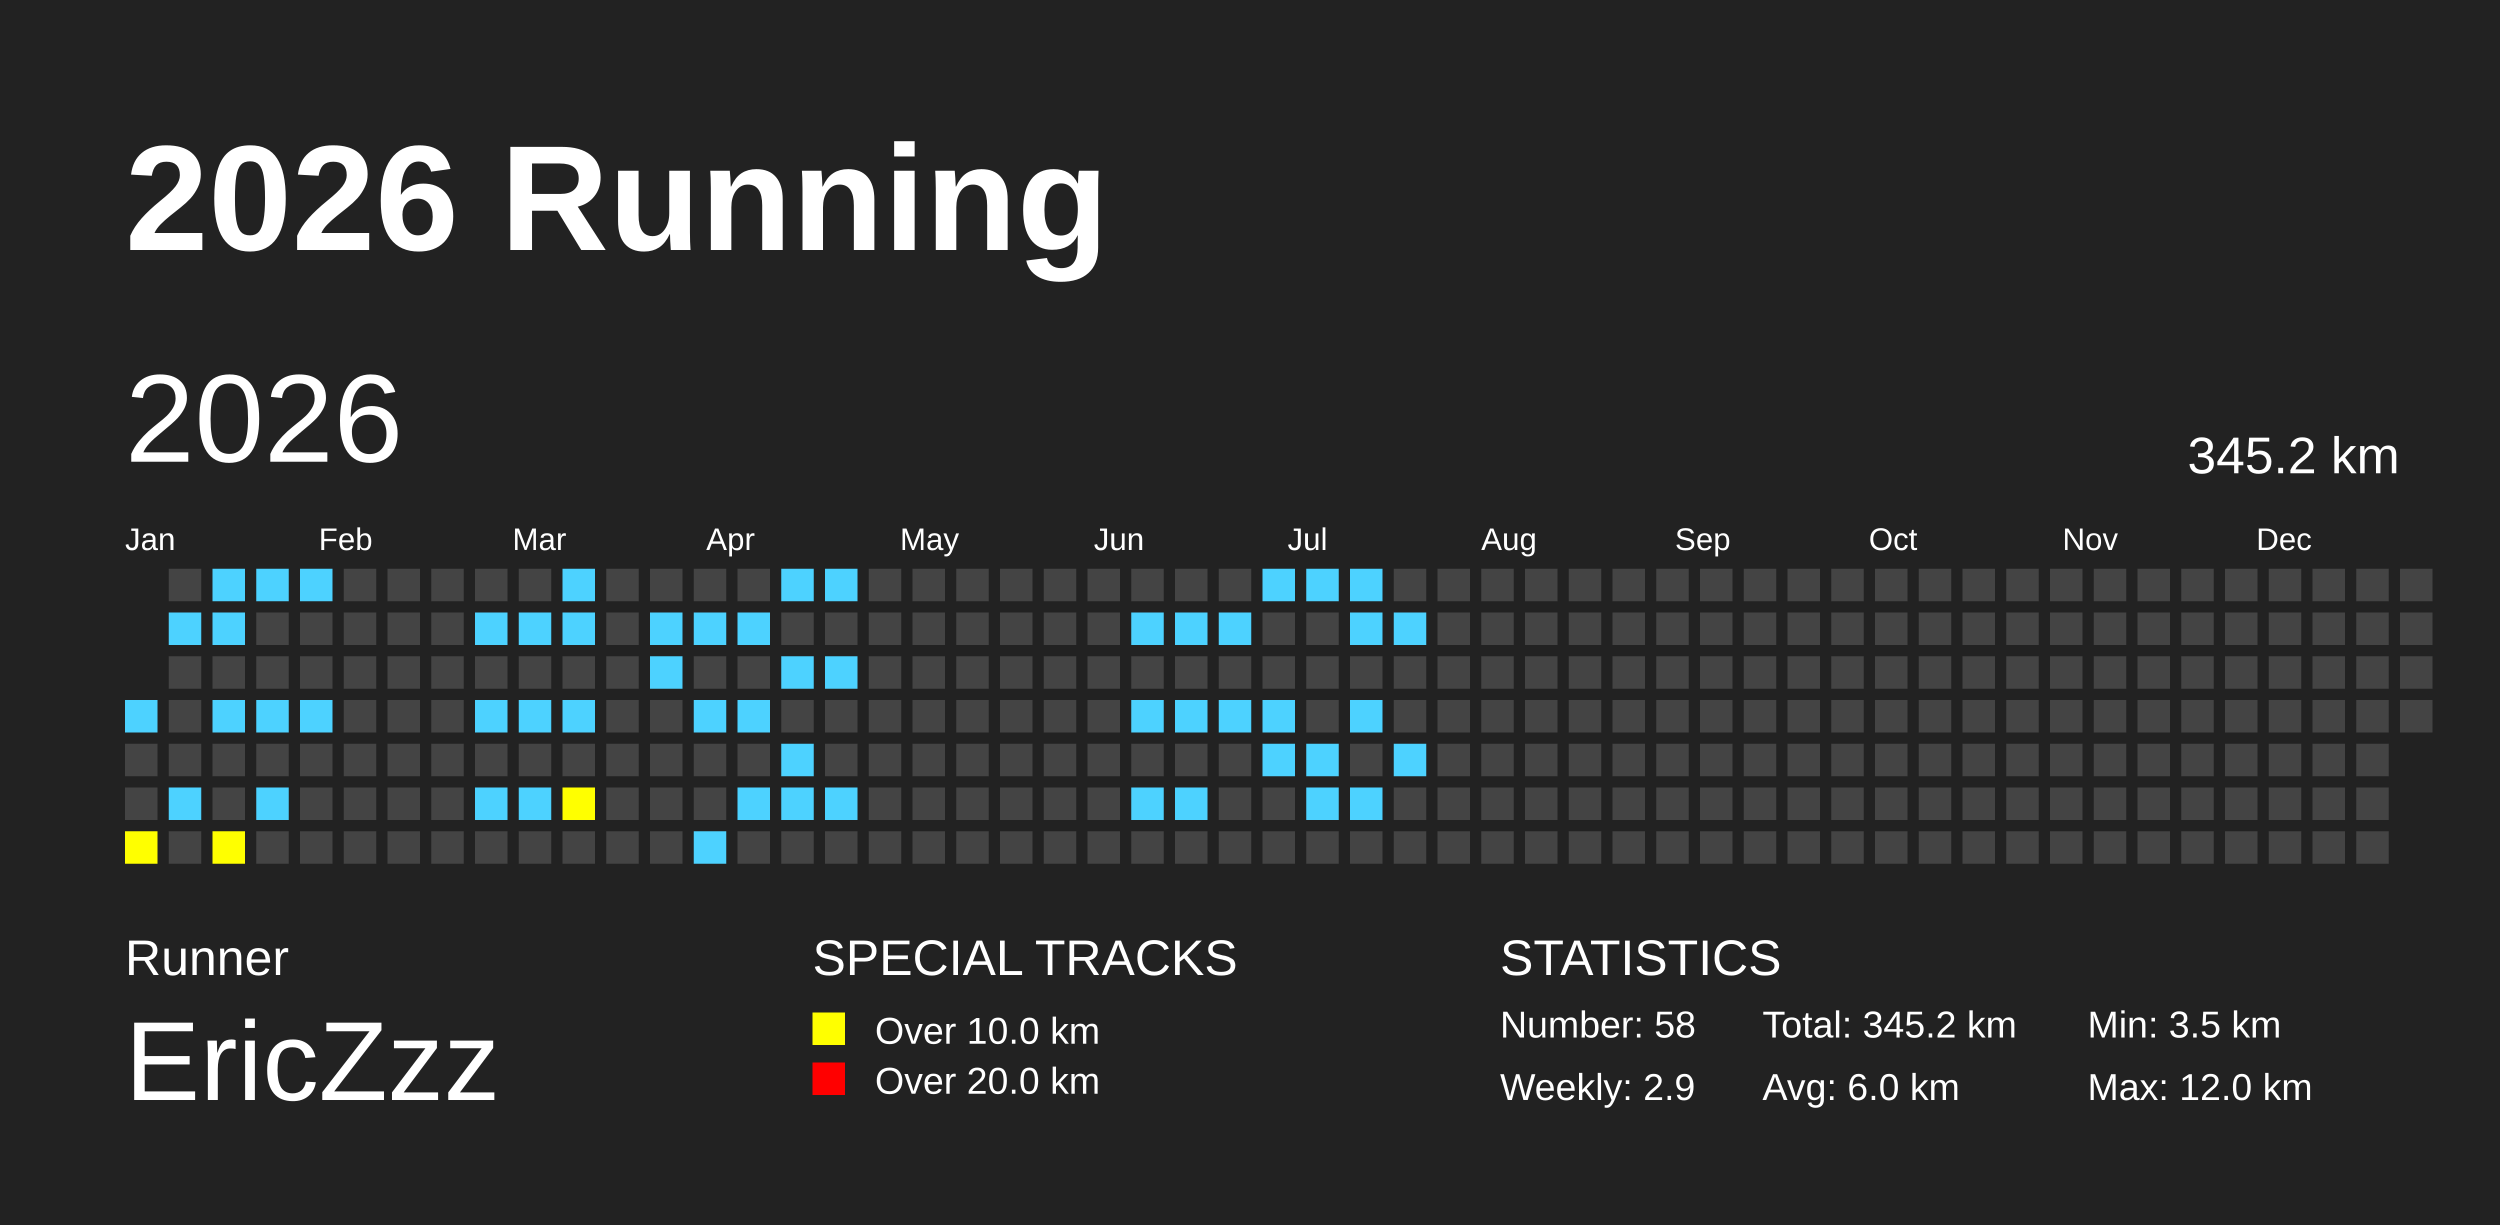
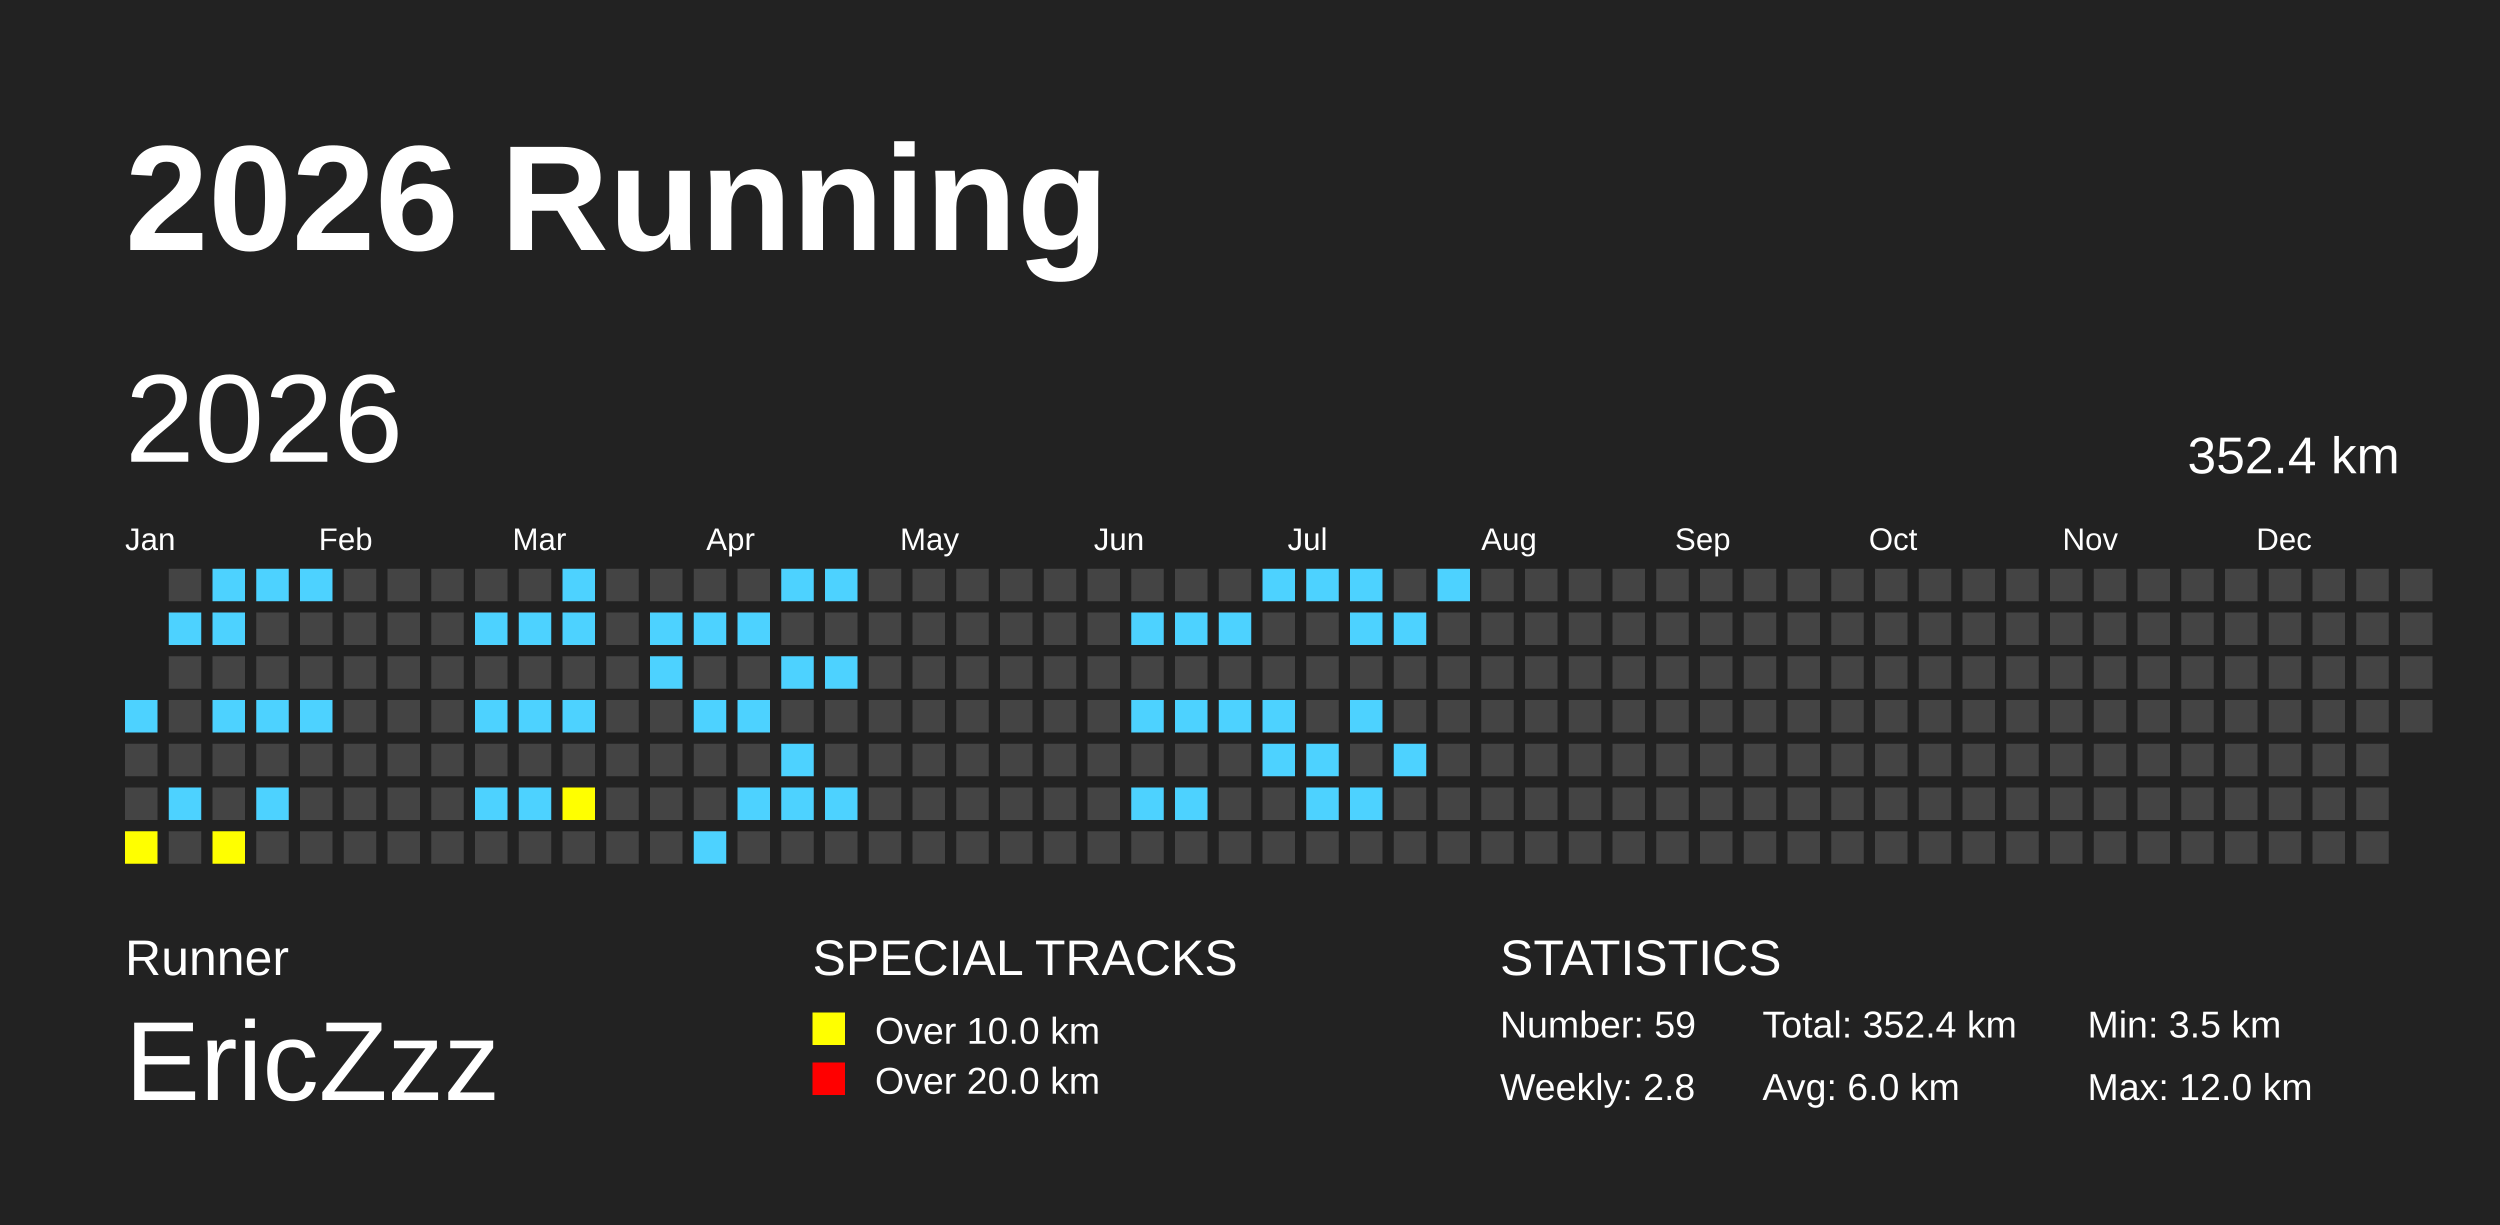
<svg xmlns="http://www.w3.org/2000/svg" baseProfile="full" height="98mm" version="1.1" viewBox="0,0,200,98" width="200mm">
  <defs />
  <rect fill="#222222" height="98" width="200" x="0" y="0" />
  <text fill="#FFFFFF" style="font-size:12px; font-family:Arial; font-weight:bold;" x="10" y="20">2026 Running</text>
  <text fill="#FFFFFF" style="font-size:4px; font-family:Arial" x="10" y="78">Runner</text>
  <text fill="#FFFFFF" style="font-size:9px; font-family:Arial" x="10" y="88">EricZzz</text>
  <text fill="#FFFFFF" style="font-size:4px; font-family:Arial" x="65" y="78">SPECIAL TRACKS</text>
  <rect fill="yellow" height="2.6" width="2.6" x="65" y="81" />
  <text fill="#FFFFFF" style="font-size:3px; font-family:Arial" x="70" y="83.5">Over 10.0 km</text>
  <rect fill="red" height="2.6" width="2.6" x="65" y="85" />
  <text fill="#FFFFFF" style="font-size:3px; font-family:Arial" x="70" y="87.5">Over 20.0 km</text>
  <text fill="#FFFFFF" style="font-size:4px; font-family:Arial" x="120" y="78">STATISTICS</text>
-   <text fill="#FFFFFF" style="font-size:3px; font-family:Arial" x="120" y="83">Number: 58</text>
-   <text fill="#FFFFFF" style="font-size:3px; font-family:Arial" x="120" y="88">Weekly: 2.9</text>
-   <text fill="#FFFFFF" style="font-size:3px; font-family:Arial" x="141" y="83">Total: 345.2 km</text>
+   <text fill="#FFFFFF" style="font-size:3px; font-family:Arial" x="120" y="83">Number: 59</text>
+   <text fill="#FFFFFF" style="font-size:3px; font-family:Arial" x="120" y="88">Weekly: 2.8</text>
+   <text fill="#FFFFFF" style="font-size:3px; font-family:Arial" x="141" y="83">Total: 352.4 km</text>
  <text fill="#FFFFFF" style="font-size:3px; font-family:Arial" x="141" y="88">Avg: 6.0 km</text>
  <text fill="#FFFFFF" style="font-size:3px; font-family:Arial" x="167" y="83">Min: 3.5 km</text>
  <text fill="#FFFFFF" style="font-size:3px; font-family:Arial" x="167" y="88">Max: 12.0 km</text>
  <text dominant-baseline="hanging" fill="#FFFFFF" style="font-size:10.0px; font-family:Arial;" x="10" y="30">2026</text>
-   <text dominant-baseline="hanging" fill="#FFFFFF" style="font-size:4.125px; font-family:Arial;" x="175" y="35">345.2 km</text>
+   <text dominant-baseline="hanging" fill="#FFFFFF" style="font-size:4.125px; font-family:Arial;" x="175" y="35">352.4 km</text>
  <text fill="#FFFFFF" style="font-size:2.5px; font-family:Arial" x="10.0" y="44">Jan</text>
  <text fill="#FFFFFF" style="font-size:2.5px; font-family:Arial" x="25.5" y="44">Feb</text>
  <text fill="#FFFFFF" style="font-size:2.5px; font-family:Arial" x="41.0" y="44">Mar</text>
  <text fill="#FFFFFF" style="font-size:2.5px; font-family:Arial" x="56.5" y="44">Apr</text>
  <text fill="#FFFFFF" style="font-size:2.5px; font-family:Arial" x="72.0" y="44">May</text>
  <text fill="#FFFFFF" style="font-size:2.5px; font-family:Arial" x="87.5" y="44">Jun</text>
  <text fill="#FFFFFF" style="font-size:2.5px; font-family:Arial" x="103.0" y="44">Jul</text>
  <text fill="#FFFFFF" style="font-size:2.5px; font-family:Arial" x="118.5" y="44">Aug</text>
  <text fill="#FFFFFF" style="font-size:2.5px; font-family:Arial" x="134.0" y="44">Sep</text>
  <text fill="#FFFFFF" style="font-size:2.5px; font-family:Arial" x="149.5" y="44">Oct</text>
  <text fill="#FFFFFF" style="font-size:2.5px; font-family:Arial" x="165.0" y="44">Nov</text>
  <text fill="#FFFFFF" style="font-size:2.5px; font-family:Arial" x="180.5" y="44">Dec</text>
  <rect fill="#4DD2FF" height="2.6" width="2.6" x="10.0" y="56.0" />
  <rect fill="#444444" height="2.6" width="2.6" x="10.0" y="59.5" />
  <rect fill="#444444" height="2.6" width="2.6" x="10.0" y="63.0" />
  <rect fill="yellow" height="2.6" width="2.6" x="10.0" y="66.5" />
  <rect fill="#444444" height="2.6" width="2.6" x="13.5" y="45.5" />
  <rect fill="#4DD2FF" height="2.6" width="2.6" x="13.5" y="49.0" />
  <rect fill="#444444" height="2.6" width="2.6" x="13.5" y="52.5" />
  <rect fill="#444444" height="2.6" width="2.6" x="13.5" y="56.0" />
  <rect fill="#444444" height="2.6" width="2.6" x="13.5" y="59.5" />
  <rect fill="#4DD2FF" height="2.6" width="2.6" x="13.5" y="63.0" />
  <rect fill="#444444" height="2.6" width="2.6" x="13.5" y="66.5" />
  <rect fill="#4DD2FF" height="2.6" width="2.6" x="17.0" y="45.5" />
  <rect fill="#4DD2FF" height="2.6" width="2.6" x="17.0" y="49.0" />
  <rect fill="#444444" height="2.6" width="2.6" x="17.0" y="52.5" />
  <rect fill="#4DD2FF" height="2.6" width="2.6" x="17.0" y="56.0" />
  <rect fill="#444444" height="2.6" width="2.6" x="17.0" y="59.5" />
  <rect fill="#444444" height="2.6" width="2.6" x="17.0" y="63.0" />
  <rect fill="yellow" height="2.6" width="2.6" x="17.0" y="66.5" />
  <rect fill="#4DD2FF" height="2.6" width="2.6" x="20.5" y="45.5" />
  <rect fill="#444444" height="2.6" width="2.6" x="20.5" y="49.0" />
  <rect fill="#444444" height="2.6" width="2.6" x="20.5" y="52.5" />
  <rect fill="#4DD2FF" height="2.6" width="2.6" x="20.5" y="56.0" />
  <rect fill="#444444" height="2.6" width="2.6" x="20.5" y="59.5" />
  <rect fill="#4DD2FF" height="2.6" width="2.6" x="20.5" y="63.0" />
  <rect fill="#444444" height="2.6" width="2.6" x="20.5" y="66.5" />
  <rect fill="#4DD2FF" height="2.6" width="2.6" x="24.0" y="45.5" />
  <rect fill="#444444" height="2.6" width="2.6" x="24.0" y="49.0" />
  <rect fill="#444444" height="2.6" width="2.6" x="24.0" y="52.5" />
  <rect fill="#4DD2FF" height="2.6" width="2.6" x="24.0" y="56.0" />
  <rect fill="#444444" height="2.6" width="2.6" x="24.0" y="59.5" />
  <rect fill="#444444" height="2.6" width="2.6" x="24.0" y="63.0" />
  <rect fill="#444444" height="2.6" width="2.6" x="24.0" y="66.5" />
  <rect fill="#444444" height="2.6" width="2.6" x="27.5" y="45.5" />
  <rect fill="#444444" height="2.6" width="2.6" x="27.5" y="49.0" />
  <rect fill="#444444" height="2.6" width="2.6" x="27.5" y="52.5" />
  <rect fill="#444444" height="2.6" width="2.6" x="27.5" y="56.0" />
  <rect fill="#444444" height="2.6" width="2.6" x="27.5" y="59.5" />
  <rect fill="#444444" height="2.6" width="2.6" x="27.5" y="63.0" />
  <rect fill="#444444" height="2.6" width="2.6" x="27.5" y="66.5" />
  <rect fill="#444444" height="2.6" width="2.6" x="31.0" y="45.5" />
  <rect fill="#444444" height="2.6" width="2.6" x="31.0" y="49.0" />
  <rect fill="#444444" height="2.6" width="2.6" x="31.0" y="52.5" />
  <rect fill="#444444" height="2.6" width="2.6" x="31.0" y="56.0" />
  <rect fill="#444444" height="2.6" width="2.6" x="31.0" y="59.5" />
  <rect fill="#444444" height="2.6" width="2.6" x="31.0" y="63.0" />
  <rect fill="#444444" height="2.6" width="2.6" x="31.0" y="66.5" />
  <rect fill="#444444" height="2.6" width="2.6" x="34.5" y="45.5" />
  <rect fill="#444444" height="2.6" width="2.6" x="34.5" y="49.0" />
  <rect fill="#444444" height="2.6" width="2.6" x="34.5" y="52.5" />
  <rect fill="#444444" height="2.6" width="2.6" x="34.5" y="56.0" />
  <rect fill="#444444" height="2.6" width="2.6" x="34.5" y="59.5" />
  <rect fill="#444444" height="2.6" width="2.6" x="34.5" y="63.0" />
  <rect fill="#444444" height="2.6" width="2.6" x="34.5" y="66.5" />
  <rect fill="#444444" height="2.6" width="2.6" x="38.0" y="45.5" />
  <rect fill="#4DD2FF" height="2.6" width="2.6" x="38.0" y="49.0" />
  <rect fill="#444444" height="2.6" width="2.6" x="38.0" y="52.5" />
  <rect fill="#4DD2FF" height="2.6" width="2.6" x="38.0" y="56.0" />
  <rect fill="#444444" height="2.6" width="2.6" x="38.0" y="59.5" />
  <rect fill="#4DD2FF" height="2.6" width="2.6" x="38.0" y="63.0" />
  <rect fill="#444444" height="2.6" width="2.6" x="38.0" y="66.5" />
  <rect fill="#444444" height="2.6" width="2.6" x="41.5" y="45.5" />
  <rect fill="#4DD2FF" height="2.6" width="2.6" x="41.5" y="49.0" />
  <rect fill="#444444" height="2.6" width="2.6" x="41.5" y="52.5" />
  <rect fill="#4DD2FF" height="2.6" width="2.6" x="41.5" y="56.0" />
  <rect fill="#444444" height="2.6" width="2.6" x="41.5" y="59.5" />
  <rect fill="#4DD2FF" height="2.6" width="2.6" x="41.5" y="63.0" />
  <rect fill="#444444" height="2.6" width="2.6" x="41.5" y="66.5" />
  <rect fill="#4DD2FF" height="2.6" width="2.6" x="45.0" y="45.5" />
  <rect fill="#4DD2FF" height="2.6" width="2.6" x="45.0" y="49.0" />
  <rect fill="#444444" height="2.6" width="2.6" x="45.0" y="52.5" />
  <rect fill="#4DD2FF" height="2.6" width="2.6" x="45.0" y="56.0" />
  <rect fill="#444444" height="2.6" width="2.6" x="45.0" y="59.5" />
  <rect fill="yellow" height="2.6" width="2.6" x="45.0" y="63.0" />
  <rect fill="#444444" height="2.6" width="2.6" x="45.0" y="66.5" />
  <rect fill="#444444" height="2.6" width="2.6" x="48.5" y="45.5" />
  <rect fill="#444444" height="2.6" width="2.6" x="48.5" y="49.0" />
  <rect fill="#444444" height="2.6" width="2.6" x="48.5" y="52.5" />
  <rect fill="#444444" height="2.6" width="2.6" x="48.5" y="56.0" />
  <rect fill="#444444" height="2.6" width="2.6" x="48.5" y="59.5" />
  <rect fill="#444444" height="2.6" width="2.6" x="48.5" y="63.0" />
  <rect fill="#444444" height="2.6" width="2.6" x="48.5" y="66.5" />
  <rect fill="#444444" height="2.6" width="2.6" x="52.0" y="45.5" />
  <rect fill="#4DD2FF" height="2.6" width="2.6" x="52.0" y="49.0" />
  <rect fill="#4DD2FF" height="2.6" width="2.6" x="52.0" y="52.5" />
  <rect fill="#444444" height="2.6" width="2.6" x="52.0" y="56.0" />
  <rect fill="#444444" height="2.6" width="2.6" x="52.0" y="59.5" />
  <rect fill="#444444" height="2.6" width="2.6" x="52.0" y="63.0" />
  <rect fill="#444444" height="2.6" width="2.6" x="52.0" y="66.5" />
  <rect fill="#444444" height="2.6" width="2.6" x="55.5" y="45.5" />
  <rect fill="#4DD2FF" height="2.6" width="2.6" x="55.5" y="49.0" />
  <rect fill="#444444" height="2.6" width="2.6" x="55.5" y="52.5" />
  <rect fill="#4DD2FF" height="2.6" width="2.6" x="55.5" y="56.0" />
  <rect fill="#444444" height="2.6" width="2.6" x="55.5" y="59.5" />
  <rect fill="#444444" height="2.6" width="2.6" x="55.5" y="63.0" />
  <rect fill="#4DD2FF" height="2.6" width="2.6" x="55.5" y="66.5" />
  <rect fill="#444444" height="2.6" width="2.6" x="59.0" y="45.5" />
  <rect fill="#4DD2FF" height="2.6" width="2.6" x="59.0" y="49.0" />
  <rect fill="#444444" height="2.6" width="2.6" x="59.0" y="52.5" />
  <rect fill="#4DD2FF" height="2.6" width="2.6" x="59.0" y="56.0" />
  <rect fill="#444444" height="2.6" width="2.6" x="59.0" y="59.5" />
  <rect fill="#4DD2FF" height="2.6" width="2.6" x="59.0" y="63.0" />
  <rect fill="#444444" height="2.6" width="2.6" x="59.0" y="66.5" />
  <rect fill="#4DD2FF" height="2.6" width="2.6" x="62.5" y="45.5" />
  <rect fill="#444444" height="2.6" width="2.6" x="62.5" y="49.0" />
  <rect fill="#4DD2FF" height="2.6" width="2.6" x="62.5" y="52.5" />
  <rect fill="#444444" height="2.6" width="2.6" x="62.5" y="56.0" />
  <rect fill="#4DD2FF" height="2.6" width="2.6" x="62.5" y="59.5" />
  <rect fill="#4DD2FF" height="2.6" width="2.6" x="62.5" y="63.0" />
  <rect fill="#444444" height="2.6" width="2.6" x="62.5" y="66.5" />
  <rect fill="#4DD2FF" height="2.6" width="2.6" x="66.0" y="45.5" />
  <rect fill="#444444" height="2.6" width="2.6" x="66.0" y="49.0" />
  <rect fill="#4DD2FF" height="2.6" width="2.6" x="66.0" y="52.5" />
  <rect fill="#444444" height="2.6" width="2.6" x="66.0" y="56.0" />
  <rect fill="#444444" height="2.6" width="2.6" x="66.0" y="59.5" />
  <rect fill="#4DD2FF" height="2.6" width="2.6" x="66.0" y="63.0" />
  <rect fill="#444444" height="2.6" width="2.6" x="66.0" y="66.5" />
  <rect fill="#444444" height="2.6" width="2.6" x="69.5" y="45.5" />
  <rect fill="#444444" height="2.6" width="2.6" x="69.5" y="49.0" />
  <rect fill="#444444" height="2.6" width="2.6" x="69.5" y="52.5" />
  <rect fill="#444444" height="2.6" width="2.6" x="69.5" y="56.0" />
  <rect fill="#444444" height="2.6" width="2.6" x="69.5" y="59.5" />
  <rect fill="#444444" height="2.6" width="2.6" x="69.5" y="63.0" />
  <rect fill="#444444" height="2.6" width="2.6" x="69.5" y="66.5" />
  <rect fill="#444444" height="2.6" width="2.6" x="73.0" y="45.5" />
  <rect fill="#444444" height="2.6" width="2.6" x="73.0" y="49.0" />
  <rect fill="#444444" height="2.6" width="2.6" x="73.0" y="52.5" />
  <rect fill="#444444" height="2.6" width="2.6" x="73.0" y="56.0" />
  <rect fill="#444444" height="2.6" width="2.6" x="73.0" y="59.5" />
  <rect fill="#444444" height="2.6" width="2.6" x="73.0" y="63.0" />
  <rect fill="#444444" height="2.6" width="2.6" x="73.0" y="66.5" />
  <rect fill="#444444" height="2.6" width="2.6" x="76.5" y="45.5" />
  <rect fill="#444444" height="2.6" width="2.6" x="76.5" y="49.0" />
  <rect fill="#444444" height="2.6" width="2.6" x="76.5" y="52.5" />
  <rect fill="#444444" height="2.6" width="2.6" x="76.5" y="56.0" />
  <rect fill="#444444" height="2.6" width="2.6" x="76.5" y="59.5" />
  <rect fill="#444444" height="2.6" width="2.6" x="76.5" y="63.0" />
  <rect fill="#444444" height="2.6" width="2.6" x="76.5" y="66.5" />
  <rect fill="#444444" height="2.6" width="2.6" x="80.0" y="45.5" />
  <rect fill="#444444" height="2.6" width="2.6" x="80.0" y="49.0" />
  <rect fill="#444444" height="2.6" width="2.6" x="80.0" y="52.5" />
  <rect fill="#444444" height="2.6" width="2.6" x="80.0" y="56.0" />
  <rect fill="#444444" height="2.6" width="2.6" x="80.0" y="59.5" />
  <rect fill="#444444" height="2.6" width="2.6" x="80.0" y="63.0" />
  <rect fill="#444444" height="2.6" width="2.6" x="80.0" y="66.5" />
  <rect fill="#444444" height="2.6" width="2.6" x="83.5" y="45.5" />
  <rect fill="#444444" height="2.6" width="2.6" x="83.5" y="49.0" />
  <rect fill="#444444" height="2.6" width="2.6" x="83.5" y="52.5" />
  <rect fill="#444444" height="2.6" width="2.6" x="83.5" y="56.0" />
  <rect fill="#444444" height="2.6" width="2.6" x="83.5" y="59.5" />
  <rect fill="#444444" height="2.6" width="2.6" x="83.5" y="63.0" />
  <rect fill="#444444" height="2.6" width="2.6" x="83.5" y="66.5" />
  <rect fill="#444444" height="2.6" width="2.6" x="87.0" y="45.5" />
  <rect fill="#444444" height="2.6" width="2.6" x="87.0" y="49.0" />
  <rect fill="#444444" height="2.6" width="2.6" x="87.0" y="52.5" />
  <rect fill="#444444" height="2.6" width="2.6" x="87.0" y="56.0" />
  <rect fill="#444444" height="2.6" width="2.6" x="87.0" y="59.5" />
  <rect fill="#444444" height="2.6" width="2.6" x="87.0" y="63.0" />
  <rect fill="#444444" height="2.6" width="2.6" x="87.0" y="66.5" />
  <rect fill="#444444" height="2.6" width="2.6" x="90.5" y="45.5" />
  <rect fill="#4DD2FF" height="2.6" width="2.6" x="90.5" y="49.0" />
  <rect fill="#444444" height="2.6" width="2.6" x="90.5" y="52.5" />
  <rect fill="#4DD2FF" height="2.6" width="2.6" x="90.5" y="56.0" />
  <rect fill="#444444" height="2.6" width="2.6" x="90.5" y="59.5" />
  <rect fill="#4DD2FF" height="2.6" width="2.6" x="90.5" y="63.0" />
  <rect fill="#444444" height="2.6" width="2.6" x="90.5" y="66.5" />
  <rect fill="#444444" height="2.6" width="2.6" x="94.0" y="45.5" />
  <rect fill="#4DD2FF" height="2.6" width="2.6" x="94.0" y="49.0" />
  <rect fill="#444444" height="2.6" width="2.6" x="94.0" y="52.5" />
  <rect fill="#4DD2FF" height="2.6" width="2.6" x="94.0" y="56.0" />
  <rect fill="#444444" height="2.6" width="2.6" x="94.0" y="59.5" />
  <rect fill="#4DD2FF" height="2.6" width="2.6" x="94.0" y="63.0" />
  <rect fill="#444444" height="2.6" width="2.6" x="94.0" y="66.5" />
  <rect fill="#444444" height="2.6" width="2.6" x="97.5" y="45.5" />
  <rect fill="#4DD2FF" height="2.6" width="2.6" x="97.5" y="49.0" />
  <rect fill="#444444" height="2.6" width="2.6" x="97.5" y="52.5" />
  <rect fill="#4DD2FF" height="2.6" width="2.6" x="97.5" y="56.0" />
  <rect fill="#444444" height="2.6" width="2.6" x="97.5" y="59.5" />
  <rect fill="#444444" height="2.6" width="2.6" x="97.5" y="63.0" />
  <rect fill="#444444" height="2.6" width="2.6" x="97.5" y="66.5" />
  <rect fill="#4DD2FF" height="2.6" width="2.6" x="101.0" y="45.5" />
  <rect fill="#444444" height="2.6" width="2.6" x="101.0" y="49.0" />
  <rect fill="#444444" height="2.6" width="2.6" x="101.0" y="52.5" />
  <rect fill="#4DD2FF" height="2.6" width="2.6" x="101.0" y="56.0" />
  <rect fill="#4DD2FF" height="2.6" width="2.6" x="101.0" y="59.5" />
  <rect fill="#444444" height="2.6" width="2.6" x="101.0" y="63.0" />
  <rect fill="#444444" height="2.6" width="2.6" x="101.0" y="66.5" />
  <rect fill="#4DD2FF" height="2.6" width="2.6" x="104.5" y="45.5" />
  <rect fill="#444444" height="2.6" width="2.6" x="104.5" y="49.0" />
  <rect fill="#444444" height="2.6" width="2.6" x="104.5" y="52.5" />
  <rect fill="#444444" height="2.6" width="2.6" x="104.5" y="56.0" />
  <rect fill="#4DD2FF" height="2.6" width="2.6" x="104.5" y="59.5" />
  <rect fill="#4DD2FF" height="2.6" width="2.6" x="104.5" y="63.0" />
  <rect fill="#444444" height="2.6" width="2.6" x="104.5" y="66.5" />
  <rect fill="#4DD2FF" height="2.6" width="2.6" x="108.0" y="45.5" />
  <rect fill="#4DD2FF" height="2.6" width="2.6" x="108.0" y="49.0" />
  <rect fill="#444444" height="2.6" width="2.6" x="108.0" y="52.5" />
  <rect fill="#4DD2FF" height="2.6" width="2.6" x="108.0" y="56.0" />
  <rect fill="#444444" height="2.6" width="2.6" x="108.0" y="59.5" />
  <rect fill="#4DD2FF" height="2.6" width="2.6" x="108.0" y="63.0" />
  <rect fill="#444444" height="2.6" width="2.6" x="108.0" y="66.5" />
  <rect fill="#444444" height="2.6" width="2.6" x="111.5" y="45.5" />
  <rect fill="#4DD2FF" height="2.6" width="2.6" x="111.5" y="49.0" />
  <rect fill="#444444" height="2.6" width="2.6" x="111.5" y="52.5" />
  <rect fill="#444444" height="2.6" width="2.6" x="111.5" y="56.0" />
  <rect fill="#4DD2FF" height="2.6" width="2.6" x="111.5" y="59.5" />
  <rect fill="#444444" height="2.6" width="2.6" x="111.5" y="63.0" />
  <rect fill="#444444" height="2.6" width="2.6" x="111.5" y="66.5" />
-   <rect fill="#444444" height="2.6" width="2.6" x="115.0" y="45.5" />
+   <rect fill="#4DD2FF" height="2.6" width="2.6" x="115.0" y="45.5" />
  <rect fill="#444444" height="2.6" width="2.6" x="115.0" y="49.0" />
  <rect fill="#444444" height="2.6" width="2.6" x="115.0" y="52.5" />
  <rect fill="#444444" height="2.6" width="2.6" x="115.0" y="56.0" />
  <rect fill="#444444" height="2.6" width="2.6" x="115.0" y="59.5" />
  <rect fill="#444444" height="2.6" width="2.6" x="115.0" y="63.0" />
  <rect fill="#444444" height="2.6" width="2.6" x="115.0" y="66.5" />
  <rect fill="#444444" height="2.6" width="2.6" x="118.5" y="45.5" />
  <rect fill="#444444" height="2.6" width="2.6" x="118.5" y="49.0" />
  <rect fill="#444444" height="2.6" width="2.6" x="118.5" y="52.5" />
  <rect fill="#444444" height="2.6" width="2.6" x="118.5" y="56.0" />
  <rect fill="#444444" height="2.6" width="2.6" x="118.5" y="59.5" />
  <rect fill="#444444" height="2.6" width="2.6" x="118.5" y="63.0" />
  <rect fill="#444444" height="2.6" width="2.6" x="118.5" y="66.5" />
  <rect fill="#444444" height="2.6" width="2.6" x="122.0" y="45.5" />
  <rect fill="#444444" height="2.6" width="2.6" x="122.0" y="49.0" />
  <rect fill="#444444" height="2.6" width="2.6" x="122.0" y="52.5" />
  <rect fill="#444444" height="2.6" width="2.6" x="122.0" y="56.0" />
  <rect fill="#444444" height="2.6" width="2.6" x="122.0" y="59.5" />
  <rect fill="#444444" height="2.6" width="2.6" x="122.0" y="63.0" />
  <rect fill="#444444" height="2.6" width="2.6" x="122.0" y="66.5" />
  <rect fill="#444444" height="2.6" width="2.6" x="125.5" y="45.5" />
  <rect fill="#444444" height="2.6" width="2.6" x="125.5" y="49.0" />
  <rect fill="#444444" height="2.6" width="2.6" x="125.5" y="52.5" />
  <rect fill="#444444" height="2.6" width="2.6" x="125.5" y="56.0" />
  <rect fill="#444444" height="2.6" width="2.6" x="125.5" y="59.5" />
  <rect fill="#444444" height="2.6" width="2.6" x="125.5" y="63.0" />
  <rect fill="#444444" height="2.6" width="2.6" x="125.5" y="66.5" />
  <rect fill="#444444" height="2.6" width="2.6" x="129.0" y="45.5" />
  <rect fill="#444444" height="2.6" width="2.6" x="129.0" y="49.0" />
  <rect fill="#444444" height="2.6" width="2.6" x="129.0" y="52.5" />
  <rect fill="#444444" height="2.6" width="2.6" x="129.0" y="56.0" />
  <rect fill="#444444" height="2.6" width="2.6" x="129.0" y="59.5" />
  <rect fill="#444444" height="2.6" width="2.6" x="129.0" y="63.0" />
  <rect fill="#444444" height="2.6" width="2.6" x="129.0" y="66.5" />
  <rect fill="#444444" height="2.6" width="2.6" x="132.5" y="45.5" />
  <rect fill="#444444" height="2.6" width="2.6" x="132.5" y="49.0" />
  <rect fill="#444444" height="2.6" width="2.6" x="132.5" y="52.5" />
  <rect fill="#444444" height="2.6" width="2.6" x="132.5" y="56.0" />
  <rect fill="#444444" height="2.6" width="2.6" x="132.5" y="59.5" />
  <rect fill="#444444" height="2.6" width="2.6" x="132.5" y="63.0" />
  <rect fill="#444444" height="2.6" width="2.6" x="132.5" y="66.5" />
  <rect fill="#444444" height="2.6" width="2.6" x="136.0" y="45.5" />
  <rect fill="#444444" height="2.6" width="2.6" x="136.0" y="49.0" />
  <rect fill="#444444" height="2.6" width="2.6" x="136.0" y="52.5" />
  <rect fill="#444444" height="2.6" width="2.6" x="136.0" y="56.0" />
  <rect fill="#444444" height="2.6" width="2.6" x="136.0" y="59.5" />
  <rect fill="#444444" height="2.6" width="2.6" x="136.0" y="63.0" />
  <rect fill="#444444" height="2.6" width="2.6" x="136.0" y="66.5" />
  <rect fill="#444444" height="2.6" width="2.6" x="139.5" y="45.5" />
  <rect fill="#444444" height="2.6" width="2.6" x="139.5" y="49.0" />
  <rect fill="#444444" height="2.6" width="2.6" x="139.5" y="52.5" />
  <rect fill="#444444" height="2.6" width="2.6" x="139.5" y="56.0" />
  <rect fill="#444444" height="2.6" width="2.6" x="139.5" y="59.5" />
  <rect fill="#444444" height="2.6" width="2.6" x="139.5" y="63.0" />
  <rect fill="#444444" height="2.6" width="2.6" x="139.5" y="66.5" />
  <rect fill="#444444" height="2.6" width="2.6" x="143.0" y="45.5" />
  <rect fill="#444444" height="2.6" width="2.6" x="143.0" y="49.0" />
  <rect fill="#444444" height="2.6" width="2.6" x="143.0" y="52.5" />
  <rect fill="#444444" height="2.6" width="2.6" x="143.0" y="56.0" />
  <rect fill="#444444" height="2.6" width="2.6" x="143.0" y="59.5" />
  <rect fill="#444444" height="2.6" width="2.6" x="143.0" y="63.0" />
  <rect fill="#444444" height="2.6" width="2.6" x="143.0" y="66.5" />
  <rect fill="#444444" height="2.6" width="2.6" x="146.5" y="45.5" />
  <rect fill="#444444" height="2.6" width="2.6" x="146.5" y="49.0" />
  <rect fill="#444444" height="2.6" width="2.6" x="146.5" y="52.5" />
  <rect fill="#444444" height="2.6" width="2.6" x="146.5" y="56.0" />
  <rect fill="#444444" height="2.6" width="2.6" x="146.5" y="59.5" />
  <rect fill="#444444" height="2.6" width="2.6" x="146.5" y="63.0" />
  <rect fill="#444444" height="2.6" width="2.6" x="146.5" y="66.5" />
  <rect fill="#444444" height="2.6" width="2.6" x="150.0" y="45.5" />
  <rect fill="#444444" height="2.6" width="2.6" x="150.0" y="49.0" />
  <rect fill="#444444" height="2.6" width="2.6" x="150.0" y="52.5" />
  <rect fill="#444444" height="2.6" width="2.6" x="150.0" y="56.0" />
  <rect fill="#444444" height="2.6" width="2.6" x="150.0" y="59.5" />
  <rect fill="#444444" height="2.6" width="2.6" x="150.0" y="63.0" />
  <rect fill="#444444" height="2.6" width="2.6" x="150.0" y="66.5" />
  <rect fill="#444444" height="2.6" width="2.6" x="153.5" y="45.5" />
  <rect fill="#444444" height="2.6" width="2.6" x="153.5" y="49.0" />
  <rect fill="#444444" height="2.6" width="2.6" x="153.5" y="52.5" />
  <rect fill="#444444" height="2.6" width="2.6" x="153.5" y="56.0" />
  <rect fill="#444444" height="2.6" width="2.6" x="153.5" y="59.5" />
  <rect fill="#444444" height="2.6" width="2.6" x="153.5" y="63.0" />
  <rect fill="#444444" height="2.6" width="2.6" x="153.5" y="66.5" />
  <rect fill="#444444" height="2.6" width="2.6" x="157.0" y="45.5" />
  <rect fill="#444444" height="2.6" width="2.6" x="157.0" y="49.0" />
  <rect fill="#444444" height="2.6" width="2.6" x="157.0" y="52.5" />
  <rect fill="#444444" height="2.6" width="2.6" x="157.0" y="56.0" />
  <rect fill="#444444" height="2.6" width="2.6" x="157.0" y="59.5" />
  <rect fill="#444444" height="2.6" width="2.6" x="157.0" y="63.0" />
  <rect fill="#444444" height="2.6" width="2.6" x="157.0" y="66.5" />
  <rect fill="#444444" height="2.6" width="2.6" x="160.5" y="45.5" />
  <rect fill="#444444" height="2.6" width="2.6" x="160.5" y="49.0" />
  <rect fill="#444444" height="2.6" width="2.6" x="160.5" y="52.5" />
  <rect fill="#444444" height="2.6" width="2.6" x="160.5" y="56.0" />
  <rect fill="#444444" height="2.6" width="2.6" x="160.5" y="59.5" />
  <rect fill="#444444" height="2.6" width="2.6" x="160.5" y="63.0" />
  <rect fill="#444444" height="2.6" width="2.6" x="160.5" y="66.5" />
  <rect fill="#444444" height="2.6" width="2.6" x="164.0" y="45.5" />
  <rect fill="#444444" height="2.6" width="2.6" x="164.0" y="49.0" />
  <rect fill="#444444" height="2.6" width="2.6" x="164.0" y="52.5" />
  <rect fill="#444444" height="2.6" width="2.6" x="164.0" y="56.0" />
  <rect fill="#444444" height="2.6" width="2.6" x="164.0" y="59.5" />
  <rect fill="#444444" height="2.6" width="2.6" x="164.0" y="63.0" />
  <rect fill="#444444" height="2.6" width="2.6" x="164.0" y="66.5" />
  <rect fill="#444444" height="2.6" width="2.6" x="167.5" y="45.5" />
  <rect fill="#444444" height="2.6" width="2.6" x="167.5" y="49.0" />
  <rect fill="#444444" height="2.6" width="2.6" x="167.5" y="52.5" />
  <rect fill="#444444" height="2.6" width="2.6" x="167.5" y="56.0" />
  <rect fill="#444444" height="2.6" width="2.6" x="167.5" y="59.5" />
  <rect fill="#444444" height="2.6" width="2.6" x="167.5" y="63.0" />
  <rect fill="#444444" height="2.6" width="2.6" x="167.5" y="66.5" />
  <rect fill="#444444" height="2.6" width="2.6" x="171.0" y="45.5" />
  <rect fill="#444444" height="2.6" width="2.6" x="171.0" y="49.0" />
  <rect fill="#444444" height="2.6" width="2.6" x="171.0" y="52.5" />
  <rect fill="#444444" height="2.6" width="2.6" x="171.0" y="56.0" />
  <rect fill="#444444" height="2.6" width="2.6" x="171.0" y="59.5" />
  <rect fill="#444444" height="2.6" width="2.6" x="171.0" y="63.0" />
  <rect fill="#444444" height="2.6" width="2.6" x="171.0" y="66.5" />
  <rect fill="#444444" height="2.6" width="2.6" x="174.5" y="45.5" />
  <rect fill="#444444" height="2.6" width="2.6" x="174.5" y="49.0" />
  <rect fill="#444444" height="2.6" width="2.6" x="174.5" y="52.5" />
  <rect fill="#444444" height="2.6" width="2.6" x="174.5" y="56.0" />
  <rect fill="#444444" height="2.6" width="2.6" x="174.5" y="59.5" />
  <rect fill="#444444" height="2.6" width="2.6" x="174.5" y="63.0" />
  <rect fill="#444444" height="2.6" width="2.6" x="174.5" y="66.5" />
  <rect fill="#444444" height="2.6" width="2.6" x="178.0" y="45.5" />
  <rect fill="#444444" height="2.6" width="2.6" x="178.0" y="49.0" />
  <rect fill="#444444" height="2.6" width="2.6" x="178.0" y="52.5" />
  <rect fill="#444444" height="2.6" width="2.6" x="178.0" y="56.0" />
  <rect fill="#444444" height="2.6" width="2.6" x="178.0" y="59.5" />
  <rect fill="#444444" height="2.6" width="2.6" x="178.0" y="63.0" />
  <rect fill="#444444" height="2.6" width="2.6" x="178.0" y="66.5" />
  <rect fill="#444444" height="2.6" width="2.6" x="181.5" y="45.5" />
  <rect fill="#444444" height="2.6" width="2.6" x="181.5" y="49.0" />
  <rect fill="#444444" height="2.6" width="2.6" x="181.5" y="52.5" />
  <rect fill="#444444" height="2.6" width="2.6" x="181.5" y="56.0" />
  <rect fill="#444444" height="2.6" width="2.6" x="181.5" y="59.5" />
  <rect fill="#444444" height="2.6" width="2.6" x="181.5" y="63.0" />
  <rect fill="#444444" height="2.6" width="2.6" x="181.5" y="66.5" />
  <rect fill="#444444" height="2.6" width="2.6" x="185.0" y="45.5" />
  <rect fill="#444444" height="2.6" width="2.6" x="185.0" y="49.0" />
  <rect fill="#444444" height="2.6" width="2.6" x="185.0" y="52.5" />
  <rect fill="#444444" height="2.6" width="2.6" x="185.0" y="56.0" />
  <rect fill="#444444" height="2.6" width="2.6" x="185.0" y="59.5" />
  <rect fill="#444444" height="2.6" width="2.6" x="185.0" y="63.0" />
  <rect fill="#444444" height="2.6" width="2.6" x="185.0" y="66.5" />
  <rect fill="#444444" height="2.6" width="2.6" x="188.5" y="45.5" />
  <rect fill="#444444" height="2.6" width="2.6" x="188.5" y="49.0" />
  <rect fill="#444444" height="2.6" width="2.6" x="188.5" y="52.5" />
  <rect fill="#444444" height="2.6" width="2.6" x="188.5" y="56.0" />
  <rect fill="#444444" height="2.6" width="2.6" x="188.5" y="59.5" />
  <rect fill="#444444" height="2.6" width="2.6" x="188.5" y="63.0" />
  <rect fill="#444444" height="2.6" width="2.6" x="188.5" y="66.5" />
  <rect fill="#444444" height="2.6" width="2.6" x="192.0" y="45.5" />
  <rect fill="#444444" height="2.6" width="2.6" x="192.0" y="49.0" />
  <rect fill="#444444" height="2.6" width="2.6" x="192.0" y="52.5" />
  <rect fill="#444444" height="2.6" width="2.6" x="192.0" y="56.0" />
</svg>
